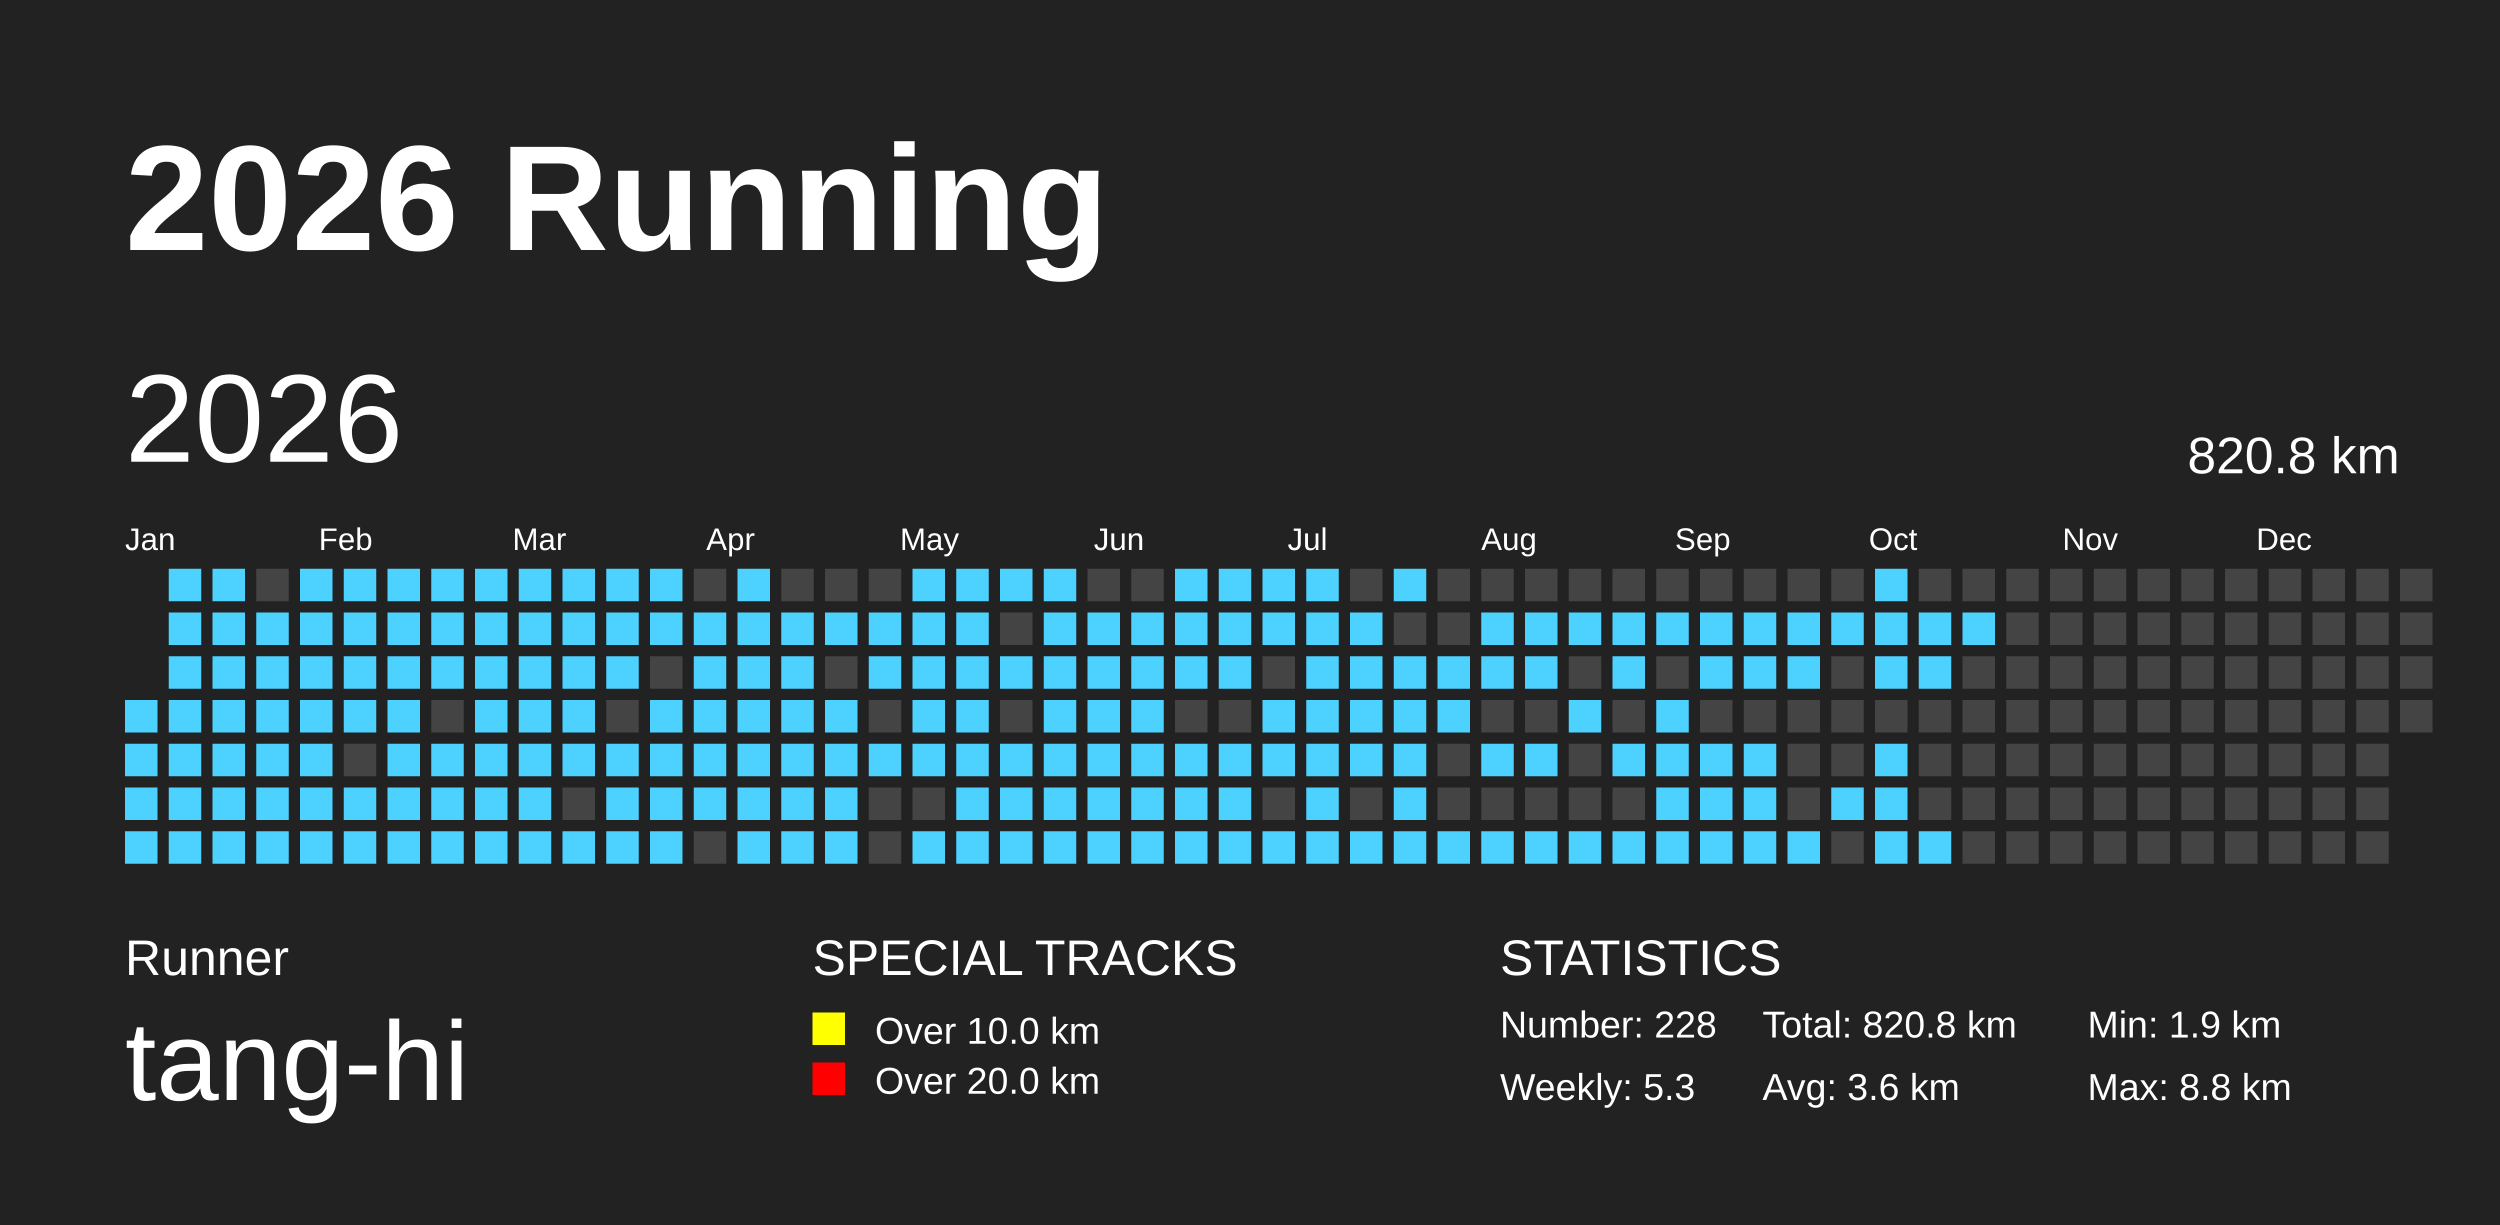
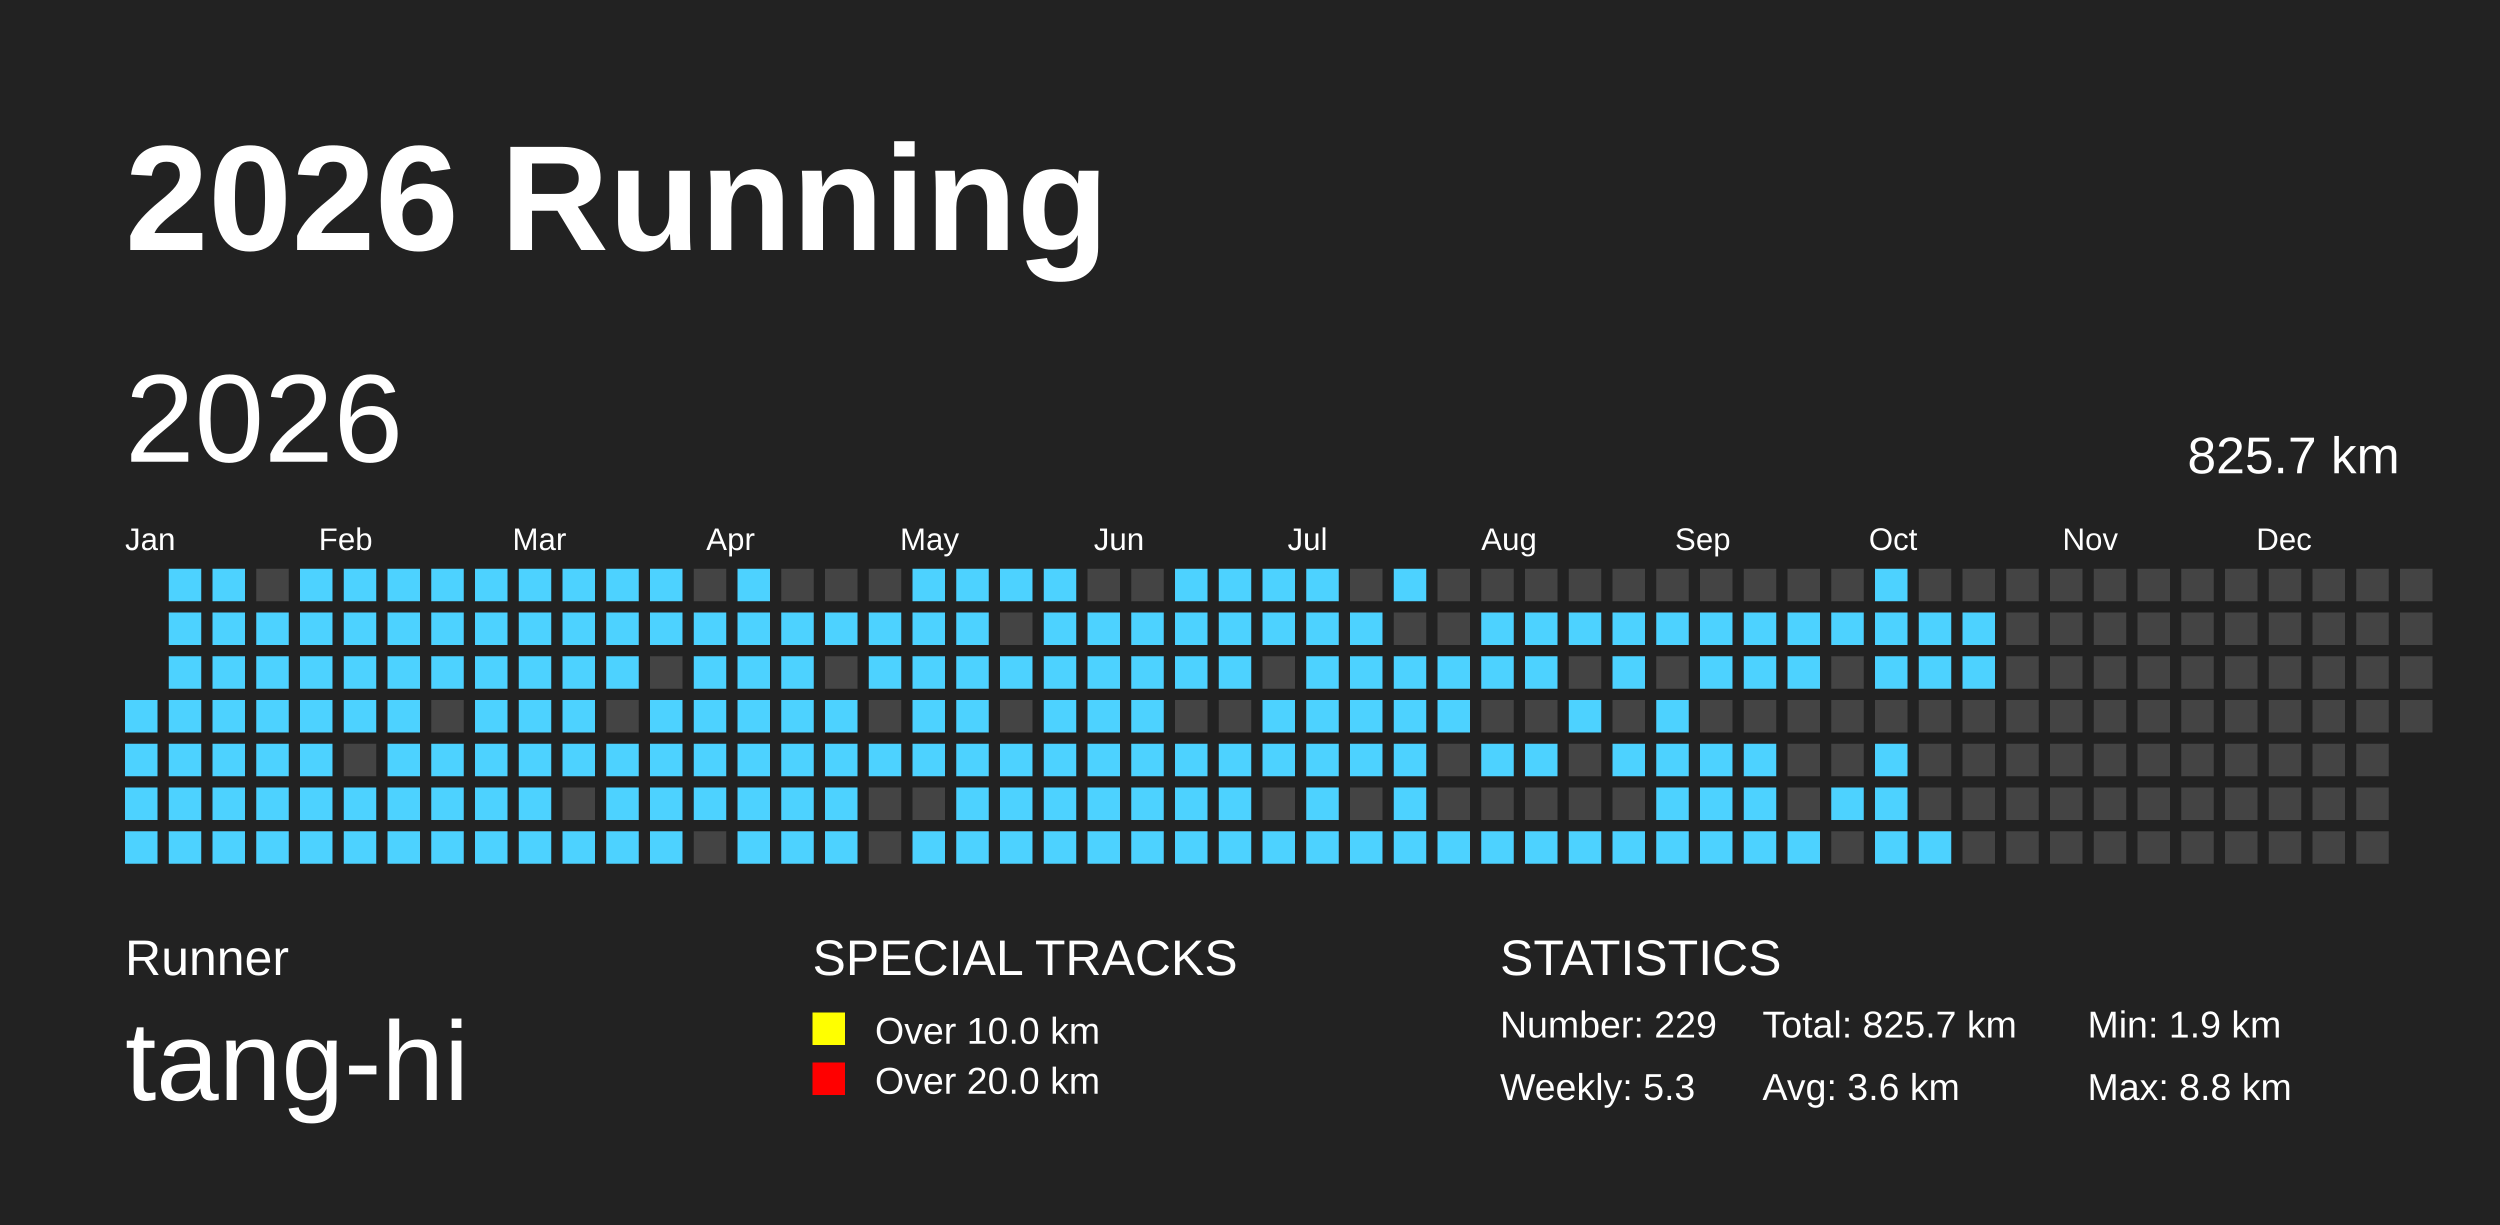
<svg xmlns="http://www.w3.org/2000/svg" baseProfile="full" height="98mm" version="1.1" viewBox="0,0,200,98" width="200mm">
  <defs />
  <rect fill="#222222" height="98" width="200" x="0" y="0" />
  <text fill="#FFFFFF" style="font-size:12px; font-family:Arial; font-weight:bold;" x="10" y="20">2026 Running</text>
  <text fill="#FFFFFF" style="font-size:4px; font-family:Arial" x="10" y="78">Runner</text>
  <text fill="#FFFFFF" style="font-size:9px; font-family:Arial" x="10" y="88">tang-hi</text>
  <text fill="#FFFFFF" style="font-size:4px; font-family:Arial" x="65" y="78">SPECIAL TRACKS</text>
  <rect fill="yellow" height="2.6" width="2.6" x="65" y="81" />
  <text fill="#FFFFFF" style="font-size:3px; font-family:Arial" x="70" y="83.5">Over 10.0 km</text>
  <rect fill="red" height="2.6" width="2.6" x="65" y="85" />
  <text fill="#FFFFFF" style="font-size:3px; font-family:Arial" x="70" y="87.5">Over 20.0 km</text>
  <text fill="#FFFFFF" style="font-size:4px; font-family:Arial" x="120" y="78">STATISTICS</text>
-   <text fill="#FFFFFF" style="font-size:3px; font-family:Arial" x="120" y="83">Number: 228</text>
+   <text fill="#FFFFFF" style="font-size:3px; font-family:Arial" x="120" y="83">Number: 229</text>
  <text fill="#FFFFFF" style="font-size:3px; font-family:Arial" x="120" y="88">Weekly: 5.3</text>
-   <text fill="#FFFFFF" style="font-size:3px; font-family:Arial" x="141" y="83">Total: 820.8 km</text>
+   <text fill="#FFFFFF" style="font-size:3px; font-family:Arial" x="141" y="83">Total: 825.7 km</text>
  <text fill="#FFFFFF" style="font-size:3px; font-family:Arial" x="141" y="88">Avg: 3.6 km</text>
  <text fill="#FFFFFF" style="font-size:3px; font-family:Arial" x="167" y="83">Min: 1.9 km</text>
  <text fill="#FFFFFF" style="font-size:3px; font-family:Arial" x="167" y="88">Max: 8.8 km</text>
  <text dominant-baseline="hanging" fill="#FFFFFF" style="font-size:10.0px; font-family:Arial;" x="10" y="30">2026</text>
-   <text dominant-baseline="hanging" fill="#FFFFFF" style="font-size:4.125px; font-family:Arial;" x="175" y="35">820.8 km</text>
+   <text dominant-baseline="hanging" fill="#FFFFFF" style="font-size:4.125px; font-family:Arial;" x="175" y="35">825.7 km</text>
  <text fill="#FFFFFF" style="font-size:2.5px; font-family:Arial" x="10.0" y="44">Jan</text>
  <text fill="#FFFFFF" style="font-size:2.5px; font-family:Arial" x="25.5" y="44">Feb</text>
  <text fill="#FFFFFF" style="font-size:2.5px; font-family:Arial" x="41.0" y="44">Mar</text>
  <text fill="#FFFFFF" style="font-size:2.5px; font-family:Arial" x="56.5" y="44">Apr</text>
  <text fill="#FFFFFF" style="font-size:2.5px; font-family:Arial" x="72.0" y="44">May</text>
  <text fill="#FFFFFF" style="font-size:2.5px; font-family:Arial" x="87.5" y="44">Jun</text>
  <text fill="#FFFFFF" style="font-size:2.5px; font-family:Arial" x="103.0" y="44">Jul</text>
  <text fill="#FFFFFF" style="font-size:2.5px; font-family:Arial" x="118.5" y="44">Aug</text>
  <text fill="#FFFFFF" style="font-size:2.5px; font-family:Arial" x="134.0" y="44">Sep</text>
  <text fill="#FFFFFF" style="font-size:2.5px; font-family:Arial" x="149.5" y="44">Oct</text>
  <text fill="#FFFFFF" style="font-size:2.5px; font-family:Arial" x="165.0" y="44">Nov</text>
  <text fill="#FFFFFF" style="font-size:2.5px; font-family:Arial" x="180.5" y="44">Dec</text>
  <rect fill="#4DD2FF" height="2.6" width="2.6" x="10.0" y="56.0" />
  <rect fill="#4DD2FF" height="2.6" width="2.6" x="10.0" y="59.5" />
  <rect fill="#4DD2FF" height="2.6" width="2.6" x="10.0" y="63.0" />
  <rect fill="#4DD2FF" height="2.6" width="2.6" x="10.0" y="66.5" />
  <rect fill="#4DD2FF" height="2.6" width="2.6" x="13.5" y="45.5" />
  <rect fill="#4DD2FF" height="2.6" width="2.6" x="13.5" y="49.0" />
  <rect fill="#4DD2FF" height="2.6" width="2.6" x="13.5" y="52.5" />
  <rect fill="#4DD2FF" height="2.6" width="2.6" x="13.5" y="56.0" />
  <rect fill="#4DD2FF" height="2.6" width="2.6" x="13.5" y="59.5" />
  <rect fill="#4DD2FF" height="2.6" width="2.6" x="13.5" y="63.0" />
  <rect fill="#4DD2FF" height="2.6" width="2.6" x="13.5" y="66.5" />
  <rect fill="#4DD2FF" height="2.6" width="2.6" x="17.0" y="45.5" />
  <rect fill="#4DD2FF" height="2.6" width="2.6" x="17.0" y="49.0" />
  <rect fill="#4DD2FF" height="2.6" width="2.6" x="17.0" y="52.5" />
  <rect fill="#4DD2FF" height="2.6" width="2.6" x="17.0" y="56.0" />
  <rect fill="#4DD2FF" height="2.6" width="2.6" x="17.0" y="59.5" />
  <rect fill="#4DD2FF" height="2.6" width="2.6" x="17.0" y="63.0" />
  <rect fill="#4DD2FF" height="2.6" width="2.6" x="17.0" y="66.5" />
  <rect fill="#444444" height="2.6" width="2.6" x="20.5" y="45.5" />
  <rect fill="#4DD2FF" height="2.6" width="2.6" x="20.5" y="49.0" />
  <rect fill="#4DD2FF" height="2.6" width="2.6" x="20.5" y="52.5" />
  <rect fill="#4DD2FF" height="2.6" width="2.6" x="20.5" y="56.0" />
  <rect fill="#4DD2FF" height="2.6" width="2.6" x="20.5" y="59.5" />
  <rect fill="#4DD2FF" height="2.6" width="2.6" x="20.5" y="63.0" />
  <rect fill="#4DD2FF" height="2.6" width="2.6" x="20.5" y="66.5" />
  <rect fill="#4DD2FF" height="2.6" width="2.6" x="24.0" y="45.5" />
  <rect fill="#4DD2FF" height="2.6" width="2.6" x="24.0" y="49.0" />
  <rect fill="#4DD2FF" height="2.6" width="2.6" x="24.0" y="52.5" />
  <rect fill="#4DD2FF" height="2.6" width="2.6" x="24.0" y="56.0" />
  <rect fill="#4DD2FF" height="2.6" width="2.6" x="24.0" y="59.5" />
  <rect fill="#4DD2FF" height="2.6" width="2.6" x="24.0" y="63.0" />
  <rect fill="#4DD2FF" height="2.6" width="2.6" x="24.0" y="66.5" />
  <rect fill="#4DD2FF" height="2.6" width="2.6" x="27.5" y="45.5" />
  <rect fill="#4DD2FF" height="2.6" width="2.6" x="27.5" y="49.0" />
  <rect fill="#4DD2FF" height="2.6" width="2.6" x="27.5" y="52.5" />
  <rect fill="#4DD2FF" height="2.6" width="2.6" x="27.5" y="56.0" />
  <rect fill="#444444" height="2.6" width="2.6" x="27.5" y="59.5" />
  <rect fill="#4DD2FF" height="2.6" width="2.6" x="27.5" y="63.0" />
  <rect fill="#4DD2FF" height="2.6" width="2.6" x="27.5" y="66.5" />
  <rect fill="#4DD2FF" height="2.6" width="2.6" x="31.0" y="45.5" />
  <rect fill="#4DD2FF" height="2.6" width="2.6" x="31.0" y="49.0" />
  <rect fill="#4DD2FF" height="2.6" width="2.6" x="31.0" y="52.5" />
  <rect fill="#4DD2FF" height="2.6" width="2.6" x="31.0" y="56.0" />
  <rect fill="#4DD2FF" height="2.6" width="2.6" x="31.0" y="59.5" />
  <rect fill="#4DD2FF" height="2.6" width="2.6" x="31.0" y="63.0" />
  <rect fill="#4DD2FF" height="2.6" width="2.6" x="31.0" y="66.5" />
  <rect fill="#4DD2FF" height="2.6" width="2.6" x="34.5" y="45.5" />
  <rect fill="#4DD2FF" height="2.6" width="2.6" x="34.5" y="49.0" />
  <rect fill="#4DD2FF" height="2.6" width="2.6" x="34.5" y="52.5" />
  <rect fill="#444444" height="2.6" width="2.6" x="34.5" y="56.0" />
  <rect fill="#4DD2FF" height="2.6" width="2.6" x="34.5" y="59.5" />
  <rect fill="#4DD2FF" height="2.6" width="2.6" x="34.5" y="63.0" />
  <rect fill="#4DD2FF" height="2.6" width="2.6" x="34.5" y="66.5" />
  <rect fill="#4DD2FF" height="2.6" width="2.6" x="38.0" y="45.5" />
  <rect fill="#4DD2FF" height="2.6" width="2.6" x="38.0" y="49.0" />
  <rect fill="#4DD2FF" height="2.6" width="2.6" x="38.0" y="52.5" />
  <rect fill="#4DD2FF" height="2.6" width="2.6" x="38.0" y="56.0" />
  <rect fill="#4DD2FF" height="2.6" width="2.6" x="38.0" y="59.5" />
  <rect fill="#4DD2FF" height="2.6" width="2.6" x="38.0" y="63.0" />
  <rect fill="#4DD2FF" height="2.6" width="2.6" x="38.0" y="66.5" />
  <rect fill="#4DD2FF" height="2.6" width="2.6" x="41.5" y="45.5" />
  <rect fill="#4DD2FF" height="2.6" width="2.6" x="41.5" y="49.0" />
  <rect fill="#4DD2FF" height="2.6" width="2.6" x="41.5" y="52.5" />
  <rect fill="#4DD2FF" height="2.6" width="2.6" x="41.5" y="56.0" />
  <rect fill="#4DD2FF" height="2.6" width="2.6" x="41.5" y="59.5" />
  <rect fill="#4DD2FF" height="2.6" width="2.6" x="41.5" y="63.0" />
  <rect fill="#4DD2FF" height="2.6" width="2.6" x="41.5" y="66.5" />
  <rect fill="#4DD2FF" height="2.6" width="2.6" x="45.0" y="45.5" />
  <rect fill="#4DD2FF" height="2.6" width="2.6" x="45.0" y="49.0" />
  <rect fill="#4DD2FF" height="2.6" width="2.6" x="45.0" y="52.5" />
  <rect fill="#4DD2FF" height="2.6" width="2.6" x="45.0" y="56.0" />
  <rect fill="#4DD2FF" height="2.6" width="2.6" x="45.0" y="59.5" />
  <rect fill="#444444" height="2.6" width="2.6" x="45.0" y="63.0" />
  <rect fill="#4DD2FF" height="2.6" width="2.6" x="45.0" y="66.5" />
  <rect fill="#4DD2FF" height="2.6" width="2.6" x="48.5" y="45.5" />
  <rect fill="#4DD2FF" height="2.6" width="2.6" x="48.5" y="49.0" />
  <rect fill="#4DD2FF" height="2.6" width="2.6" x="48.5" y="52.5" />
  <rect fill="#444444" height="2.6" width="2.6" x="48.5" y="56.0" />
  <rect fill="#4DD2FF" height="2.6" width="2.6" x="48.5" y="59.5" />
  <rect fill="#4DD2FF" height="2.6" width="2.6" x="48.5" y="63.0" />
  <rect fill="#4DD2FF" height="2.6" width="2.6" x="48.5" y="66.5" />
  <rect fill="#4DD2FF" height="2.6" width="2.6" x="52.0" y="45.5" />
  <rect fill="#4DD2FF" height="2.6" width="2.6" x="52.0" y="49.0" />
  <rect fill="#444444" height="2.6" width="2.6" x="52.0" y="52.5" />
  <rect fill="#4DD2FF" height="2.6" width="2.6" x="52.0" y="56.0" />
  <rect fill="#4DD2FF" height="2.6" width="2.6" x="52.0" y="59.5" />
  <rect fill="#4DD2FF" height="2.6" width="2.6" x="52.0" y="63.0" />
  <rect fill="#4DD2FF" height="2.6" width="2.6" x="52.0" y="66.5" />
  <rect fill="#444444" height="2.6" width="2.6" x="55.5" y="45.5" />
  <rect fill="#4DD2FF" height="2.6" width="2.6" x="55.5" y="49.0" />
  <rect fill="#4DD2FF" height="2.6" width="2.6" x="55.5" y="52.5" />
  <rect fill="#4DD2FF" height="2.6" width="2.6" x="55.5" y="56.0" />
  <rect fill="#4DD2FF" height="2.6" width="2.6" x="55.5" y="59.5" />
  <rect fill="#4DD2FF" height="2.6" width="2.6" x="55.5" y="63.0" />
  <rect fill="#444444" height="2.6" width="2.6" x="55.5" y="66.5" />
  <rect fill="#4DD2FF" height="2.6" width="2.6" x="59.0" y="45.5" />
  <rect fill="#4DD2FF" height="2.6" width="2.6" x="59.0" y="49.0" />
  <rect fill="#4DD2FF" height="2.6" width="2.6" x="59.0" y="52.5" />
  <rect fill="#4DD2FF" height="2.6" width="2.6" x="59.0" y="56.0" />
  <rect fill="#4DD2FF" height="2.6" width="2.6" x="59.0" y="59.5" />
  <rect fill="#4DD2FF" height="2.6" width="2.6" x="59.0" y="63.0" />
  <rect fill="#4DD2FF" height="2.6" width="2.6" x="59.0" y="66.5" />
  <rect fill="#444444" height="2.6" width="2.6" x="62.5" y="45.5" />
  <rect fill="#4DD2FF" height="2.6" width="2.6" x="62.5" y="49.0" />
  <rect fill="#4DD2FF" height="2.6" width="2.6" x="62.5" y="52.5" />
  <rect fill="#4DD2FF" height="2.6" width="2.6" x="62.5" y="56.0" />
  <rect fill="#4DD2FF" height="2.6" width="2.6" x="62.5" y="59.5" />
  <rect fill="#4DD2FF" height="2.6" width="2.6" x="62.5" y="63.0" />
  <rect fill="#4DD2FF" height="2.6" width="2.6" x="62.5" y="66.5" />
  <rect fill="#444444" height="2.6" width="2.6" x="66.0" y="45.5" />
  <rect fill="#4DD2FF" height="2.6" width="2.6" x="66.0" y="49.0" />
  <rect fill="#444444" height="2.6" width="2.6" x="66.0" y="52.5" />
  <rect fill="#4DD2FF" height="2.6" width="2.6" x="66.0" y="56.0" />
  <rect fill="#4DD2FF" height="2.6" width="2.6" x="66.0" y="59.5" />
  <rect fill="#4DD2FF" height="2.6" width="2.6" x="66.0" y="63.0" />
  <rect fill="#4DD2FF" height="2.6" width="2.6" x="66.0" y="66.5" />
  <rect fill="#444444" height="2.6" width="2.6" x="69.5" y="45.5" />
  <rect fill="#4DD2FF" height="2.6" width="2.6" x="69.5" y="49.0" />
  <rect fill="#4DD2FF" height="2.6" width="2.6" x="69.5" y="52.5" />
  <rect fill="#444444" height="2.6" width="2.6" x="69.5" y="56.0" />
  <rect fill="#4DD2FF" height="2.6" width="2.6" x="69.5" y="59.5" />
  <rect fill="#444444" height="2.6" width="2.6" x="69.5" y="63.0" />
  <rect fill="#444444" height="2.6" width="2.6" x="69.5" y="66.5" />
  <rect fill="#4DD2FF" height="2.6" width="2.6" x="73.0" y="45.5" />
  <rect fill="#4DD2FF" height="2.6" width="2.6" x="73.0" y="49.0" />
  <rect fill="#4DD2FF" height="2.6" width="2.6" x="73.0" y="52.5" />
  <rect fill="#4DD2FF" height="2.6" width="2.6" x="73.0" y="56.0" />
  <rect fill="#4DD2FF" height="2.6" width="2.6" x="73.0" y="59.5" />
  <rect fill="#444444" height="2.6" width="2.6" x="73.0" y="63.0" />
  <rect fill="#4DD2FF" height="2.6" width="2.6" x="73.0" y="66.5" />
  <rect fill="#4DD2FF" height="2.6" width="2.6" x="76.5" y="45.5" />
  <rect fill="#4DD2FF" height="2.6" width="2.6" x="76.5" y="49.0" />
  <rect fill="#4DD2FF" height="2.6" width="2.6" x="76.5" y="52.5" />
  <rect fill="#4DD2FF" height="2.6" width="2.6" x="76.5" y="56.0" />
  <rect fill="#4DD2FF" height="2.6" width="2.6" x="76.5" y="59.5" />
  <rect fill="#4DD2FF" height="2.6" width="2.6" x="76.5" y="63.0" />
  <rect fill="#4DD2FF" height="2.6" width="2.6" x="76.5" y="66.5" />
  <rect fill="#4DD2FF" height="2.6" width="2.6" x="80.0" y="45.5" />
  <rect fill="#444444" height="2.6" width="2.6" x="80.0" y="49.0" />
  <rect fill="#4DD2FF" height="2.6" width="2.6" x="80.0" y="52.5" />
  <rect fill="#444444" height="2.6" width="2.6" x="80.0" y="56.0" />
  <rect fill="#4DD2FF" height="2.6" width="2.6" x="80.0" y="59.5" />
  <rect fill="#4DD2FF" height="2.6" width="2.6" x="80.0" y="63.0" />
  <rect fill="#4DD2FF" height="2.6" width="2.6" x="80.0" y="66.5" />
  <rect fill="#4DD2FF" height="2.6" width="2.6" x="83.5" y="45.5" />
  <rect fill="#4DD2FF" height="2.6" width="2.6" x="83.5" y="49.0" />
  <rect fill="#4DD2FF" height="2.6" width="2.6" x="83.5" y="52.5" />
  <rect fill="#4DD2FF" height="2.6" width="2.6" x="83.5" y="56.0" />
  <rect fill="#4DD2FF" height="2.6" width="2.6" x="83.5" y="59.5" />
  <rect fill="#4DD2FF" height="2.6" width="2.6" x="83.5" y="63.0" />
  <rect fill="#4DD2FF" height="2.6" width="2.6" x="83.5" y="66.5" />
  <rect fill="#444444" height="2.6" width="2.6" x="87.0" y="45.5" />
  <rect fill="#4DD2FF" height="2.6" width="2.6" x="87.0" y="49.0" />
  <rect fill="#4DD2FF" height="2.6" width="2.6" x="87.0" y="52.5" />
  <rect fill="#4DD2FF" height="2.6" width="2.6" x="87.0" y="56.0" />
  <rect fill="#4DD2FF" height="2.6" width="2.6" x="87.0" y="59.5" />
  <rect fill="#4DD2FF" height="2.6" width="2.6" x="87.0" y="63.0" />
  <rect fill="#4DD2FF" height="2.6" width="2.6" x="87.0" y="66.5" />
  <rect fill="#444444" height="2.6" width="2.6" x="90.5" y="45.5" />
  <rect fill="#4DD2FF" height="2.6" width="2.6" x="90.5" y="49.0" />
  <rect fill="#4DD2FF" height="2.6" width="2.6" x="90.5" y="52.5" />
  <rect fill="#4DD2FF" height="2.6" width="2.6" x="90.5" y="56.0" />
  <rect fill="#4DD2FF" height="2.6" width="2.6" x="90.5" y="59.5" />
  <rect fill="#4DD2FF" height="2.6" width="2.6" x="90.5" y="63.0" />
  <rect fill="#4DD2FF" height="2.6" width="2.6" x="90.5" y="66.5" />
  <rect fill="#4DD2FF" height="2.6" width="2.6" x="94.0" y="45.5" />
  <rect fill="#4DD2FF" height="2.6" width="2.6" x="94.0" y="49.0" />
  <rect fill="#4DD2FF" height="2.6" width="2.6" x="94.0" y="52.5" />
  <rect fill="#444444" height="2.6" width="2.6" x="94.0" y="56.0" />
  <rect fill="#4DD2FF" height="2.6" width="2.6" x="94.0" y="59.5" />
  <rect fill="#4DD2FF" height="2.6" width="2.6" x="94.0" y="63.0" />
  <rect fill="#4DD2FF" height="2.6" width="2.6" x="94.0" y="66.5" />
  <rect fill="#4DD2FF" height="2.6" width="2.6" x="97.5" y="45.5" />
  <rect fill="#4DD2FF" height="2.6" width="2.6" x="97.5" y="49.0" />
  <rect fill="#4DD2FF" height="2.6" width="2.6" x="97.5" y="52.5" />
  <rect fill="#444444" height="2.6" width="2.6" x="97.5" y="56.0" />
  <rect fill="#4DD2FF" height="2.6" width="2.6" x="97.5" y="59.5" />
  <rect fill="#4DD2FF" height="2.6" width="2.6" x="97.5" y="63.0" />
  <rect fill="#4DD2FF" height="2.6" width="2.6" x="97.5" y="66.5" />
  <rect fill="#4DD2FF" height="2.6" width="2.6" x="101.0" y="45.5" />
  <rect fill="#4DD2FF" height="2.6" width="2.6" x="101.0" y="49.0" />
  <rect fill="#444444" height="2.6" width="2.6" x="101.0" y="52.5" />
  <rect fill="#4DD2FF" height="2.6" width="2.6" x="101.0" y="56.0" />
  <rect fill="#4DD2FF" height="2.6" width="2.6" x="101.0" y="59.5" />
  <rect fill="#444444" height="2.6" width="2.6" x="101.0" y="63.0" />
  <rect fill="#4DD2FF" height="2.6" width="2.6" x="101.0" y="66.5" />
  <rect fill="#4DD2FF" height="2.6" width="2.6" x="104.5" y="45.5" />
  <rect fill="#4DD2FF" height="2.6" width="2.6" x="104.5" y="49.0" />
  <rect fill="#4DD2FF" height="2.6" width="2.6" x="104.5" y="52.5" />
  <rect fill="#4DD2FF" height="2.6" width="2.6" x="104.5" y="56.0" />
  <rect fill="#4DD2FF" height="2.6" width="2.6" x="104.5" y="59.5" />
  <rect fill="#4DD2FF" height="2.6" width="2.6" x="104.5" y="63.0" />
  <rect fill="#4DD2FF" height="2.6" width="2.6" x="104.5" y="66.5" />
  <rect fill="#444444" height="2.6" width="2.6" x="108.0" y="45.5" />
  <rect fill="#4DD2FF" height="2.6" width="2.6" x="108.0" y="49.0" />
  <rect fill="#4DD2FF" height="2.6" width="2.6" x="108.0" y="52.5" />
  <rect fill="#4DD2FF" height="2.6" width="2.6" x="108.0" y="56.0" />
  <rect fill="#4DD2FF" height="2.6" width="2.6" x="108.0" y="59.5" />
  <rect fill="#444444" height="2.6" width="2.6" x="108.0" y="63.0" />
  <rect fill="#4DD2FF" height="2.6" width="2.6" x="108.0" y="66.5" />
  <rect fill="#4DD2FF" height="2.6" width="2.6" x="111.5" y="45.5" />
  <rect fill="#444444" height="2.6" width="2.6" x="111.5" y="49.0" />
  <rect fill="#4DD2FF" height="2.6" width="2.6" x="111.5" y="52.5" />
  <rect fill="#4DD2FF" height="2.6" width="2.6" x="111.5" y="56.0" />
  <rect fill="#4DD2FF" height="2.6" width="2.6" x="111.5" y="59.5" />
  <rect fill="#4DD2FF" height="2.6" width="2.6" x="111.5" y="63.0" />
  <rect fill="#4DD2FF" height="2.6" width="2.6" x="111.5" y="66.5" />
  <rect fill="#444444" height="2.6" width="2.6" x="115.0" y="45.5" />
  <rect fill="#444444" height="2.6" width="2.6" x="115.0" y="49.0" />
  <rect fill="#4DD2FF" height="2.6" width="2.6" x="115.0" y="52.5" />
  <rect fill="#4DD2FF" height="2.6" width="2.6" x="115.0" y="56.0" />
  <rect fill="#444444" height="2.6" width="2.6" x="115.0" y="59.5" />
  <rect fill="#444444" height="2.6" width="2.6" x="115.0" y="63.0" />
  <rect fill="#4DD2FF" height="2.6" width="2.6" x="115.0" y="66.5" />
  <rect fill="#444444" height="2.6" width="2.6" x="118.5" y="45.5" />
  <rect fill="#4DD2FF" height="2.6" width="2.6" x="118.5" y="49.0" />
  <rect fill="#4DD2FF" height="2.6" width="2.6" x="118.5" y="52.5" />
  <rect fill="#444444" height="2.6" width="2.6" x="118.5" y="56.0" />
  <rect fill="#4DD2FF" height="2.6" width="2.6" x="118.5" y="59.5" />
  <rect fill="#444444" height="2.6" width="2.6" x="118.5" y="63.0" />
  <rect fill="#4DD2FF" height="2.6" width="2.6" x="118.5" y="66.5" />
  <rect fill="#444444" height="2.6" width="2.6" x="122.0" y="45.5" />
  <rect fill="#4DD2FF" height="2.6" width="2.6" x="122.0" y="49.0" />
  <rect fill="#4DD2FF" height="2.6" width="2.6" x="122.0" y="52.5" />
  <rect fill="#444444" height="2.6" width="2.6" x="122.0" y="56.0" />
  <rect fill="#4DD2FF" height="2.6" width="2.6" x="122.0" y="59.5" />
  <rect fill="#444444" height="2.6" width="2.6" x="122.0" y="63.0" />
  <rect fill="#4DD2FF" height="2.6" width="2.6" x="122.0" y="66.5" />
  <rect fill="#444444" height="2.6" width="2.6" x="125.5" y="45.5" />
  <rect fill="#4DD2FF" height="2.6" width="2.6" x="125.5" y="49.0" />
  <rect fill="#444444" height="2.6" width="2.6" x="125.5" y="52.5" />
  <rect fill="#4DD2FF" height="2.6" width="2.6" x="125.5" y="56.0" />
  <rect fill="#444444" height="2.6" width="2.6" x="125.5" y="59.5" />
  <rect fill="#444444" height="2.6" width="2.6" x="125.5" y="63.0" />
  <rect fill="#4DD2FF" height="2.6" width="2.6" x="125.5" y="66.5" />
  <rect fill="#444444" height="2.6" width="2.6" x="129.0" y="45.5" />
  <rect fill="#4DD2FF" height="2.6" width="2.6" x="129.0" y="49.0" />
  <rect fill="#4DD2FF" height="2.6" width="2.6" x="129.0" y="52.5" />
  <rect fill="#444444" height="2.6" width="2.6" x="129.0" y="56.0" />
  <rect fill="#4DD2FF" height="2.6" width="2.6" x="129.0" y="59.5" />
  <rect fill="#444444" height="2.6" width="2.6" x="129.0" y="63.0" />
  <rect fill="#4DD2FF" height="2.6" width="2.6" x="129.0" y="66.5" />
  <rect fill="#444444" height="2.6" width="2.6" x="132.5" y="45.5" />
  <rect fill="#4DD2FF" height="2.6" width="2.6" x="132.5" y="49.0" />
  <rect fill="#444444" height="2.6" width="2.6" x="132.5" y="52.5" />
  <rect fill="#4DD2FF" height="2.6" width="2.6" x="132.5" y="56.0" />
  <rect fill="#4DD2FF" height="2.6" width="2.6" x="132.5" y="59.5" />
  <rect fill="#4DD2FF" height="2.6" width="2.6" x="132.5" y="63.0" />
  <rect fill="#4DD2FF" height="2.6" width="2.6" x="132.5" y="66.5" />
  <rect fill="#444444" height="2.6" width="2.6" x="136.0" y="45.5" />
  <rect fill="#4DD2FF" height="2.6" width="2.6" x="136.0" y="49.0" />
  <rect fill="#4DD2FF" height="2.6" width="2.6" x="136.0" y="52.5" />
  <rect fill="#444444" height="2.6" width="2.6" x="136.0" y="56.0" />
  <rect fill="#4DD2FF" height="2.6" width="2.6" x="136.0" y="59.5" />
  <rect fill="#4DD2FF" height="2.6" width="2.6" x="136.0" y="63.0" />
  <rect fill="#4DD2FF" height="2.6" width="2.6" x="136.0" y="66.5" />
  <rect fill="#444444" height="2.6" width="2.6" x="139.5" y="45.5" />
  <rect fill="#4DD2FF" height="2.6" width="2.6" x="139.5" y="49.0" />
  <rect fill="#4DD2FF" height="2.6" width="2.6" x="139.5" y="52.5" />
  <rect fill="#444444" height="2.6" width="2.6" x="139.5" y="56.0" />
  <rect fill="#4DD2FF" height="2.6" width="2.6" x="139.5" y="59.5" />
  <rect fill="#4DD2FF" height="2.6" width="2.6" x="139.5" y="63.0" />
  <rect fill="#4DD2FF" height="2.6" width="2.6" x="139.5" y="66.5" />
  <rect fill="#444444" height="2.6" width="2.6" x="143.0" y="45.5" />
  <rect fill="#4DD2FF" height="2.6" width="2.6" x="143.0" y="49.0" />
  <rect fill="#4DD2FF" height="2.6" width="2.6" x="143.0" y="52.5" />
  <rect fill="#444444" height="2.6" width="2.6" x="143.0" y="56.0" />
  <rect fill="#444444" height="2.6" width="2.6" x="143.0" y="59.5" />
  <rect fill="#444444" height="2.6" width="2.6" x="143.0" y="63.0" />
  <rect fill="#4DD2FF" height="2.6" width="2.6" x="143.0" y="66.5" />
  <rect fill="#444444" height="2.6" width="2.6" x="146.5" y="45.5" />
  <rect fill="#4DD2FF" height="2.6" width="2.6" x="146.5" y="49.0" />
  <rect fill="#444444" height="2.6" width="2.6" x="146.5" y="52.5" />
  <rect fill="#444444" height="2.6" width="2.6" x="146.5" y="56.0" />
  <rect fill="#444444" height="2.6" width="2.6" x="146.5" y="59.5" />
  <rect fill="#4DD2FF" height="2.6" width="2.6" x="146.5" y="63.0" />
  <rect fill="#444444" height="2.6" width="2.6" x="146.5" y="66.5" />
  <rect fill="#4DD2FF" height="2.6" width="2.6" x="150.0" y="45.5" />
  <rect fill="#4DD2FF" height="2.6" width="2.6" x="150.0" y="49.0" />
  <rect fill="#4DD2FF" height="2.6" width="2.6" x="150.0" y="52.5" />
  <rect fill="#444444" height="2.6" width="2.6" x="150.0" y="56.0" />
  <rect fill="#4DD2FF" height="2.6" width="2.6" x="150.0" y="59.5" />
  <rect fill="#4DD2FF" height="2.6" width="2.6" x="150.0" y="63.0" />
  <rect fill="#4DD2FF" height="2.6" width="2.6" x="150.0" y="66.5" />
  <rect fill="#444444" height="2.6" width="2.6" x="153.5" y="45.5" />
  <rect fill="#4DD2FF" height="2.6" width="2.6" x="153.5" y="49.0" />
  <rect fill="#4DD2FF" height="2.6" width="2.6" x="153.5" y="52.5" />
  <rect fill="#444444" height="2.6" width="2.6" x="153.5" y="56.0" />
  <rect fill="#444444" height="2.6" width="2.6" x="153.5" y="59.5" />
  <rect fill="#444444" height="2.6" width="2.6" x="153.5" y="63.0" />
  <rect fill="#4DD2FF" height="2.6" width="2.6" x="153.5" y="66.5" />
  <rect fill="#444444" height="2.6" width="2.6" x="157.0" y="45.5" />
  <rect fill="#4DD2FF" height="2.6" width="2.6" x="157.0" y="49.0" />
-   <rect fill="#444444" height="2.6" width="2.6" x="157.0" y="52.5" />
+   <rect fill="#4DD2FF" height="2.6" width="2.6" x="157.0" y="52.5" />
  <rect fill="#444444" height="2.6" width="2.6" x="157.0" y="56.0" />
  <rect fill="#444444" height="2.6" width="2.6" x="157.0" y="59.5" />
  <rect fill="#444444" height="2.6" width="2.6" x="157.0" y="63.0" />
  <rect fill="#444444" height="2.6" width="2.6" x="157.0" y="66.5" />
  <rect fill="#444444" height="2.6" width="2.6" x="160.5" y="45.5" />
  <rect fill="#444444" height="2.6" width="2.6" x="160.5" y="49.0" />
  <rect fill="#444444" height="2.6" width="2.6" x="160.5" y="52.5" />
  <rect fill="#444444" height="2.6" width="2.6" x="160.5" y="56.0" />
  <rect fill="#444444" height="2.6" width="2.6" x="160.5" y="59.5" />
  <rect fill="#444444" height="2.6" width="2.6" x="160.5" y="63.0" />
  <rect fill="#444444" height="2.6" width="2.6" x="160.5" y="66.5" />
  <rect fill="#444444" height="2.6" width="2.6" x="164.0" y="45.5" />
  <rect fill="#444444" height="2.6" width="2.6" x="164.0" y="49.0" />
  <rect fill="#444444" height="2.6" width="2.6" x="164.0" y="52.5" />
  <rect fill="#444444" height="2.6" width="2.6" x="164.0" y="56.0" />
  <rect fill="#444444" height="2.6" width="2.6" x="164.0" y="59.5" />
  <rect fill="#444444" height="2.6" width="2.6" x="164.0" y="63.0" />
  <rect fill="#444444" height="2.6" width="2.6" x="164.0" y="66.5" />
  <rect fill="#444444" height="2.6" width="2.6" x="167.5" y="45.5" />
  <rect fill="#444444" height="2.6" width="2.6" x="167.5" y="49.0" />
  <rect fill="#444444" height="2.6" width="2.6" x="167.5" y="52.5" />
  <rect fill="#444444" height="2.6" width="2.6" x="167.5" y="56.0" />
  <rect fill="#444444" height="2.6" width="2.6" x="167.5" y="59.5" />
  <rect fill="#444444" height="2.6" width="2.6" x="167.5" y="63.0" />
  <rect fill="#444444" height="2.6" width="2.6" x="167.5" y="66.5" />
  <rect fill="#444444" height="2.6" width="2.6" x="171.0" y="45.5" />
  <rect fill="#444444" height="2.6" width="2.6" x="171.0" y="49.0" />
  <rect fill="#444444" height="2.6" width="2.6" x="171.0" y="52.5" />
  <rect fill="#444444" height="2.6" width="2.6" x="171.0" y="56.0" />
  <rect fill="#444444" height="2.6" width="2.6" x="171.0" y="59.5" />
  <rect fill="#444444" height="2.6" width="2.6" x="171.0" y="63.0" />
  <rect fill="#444444" height="2.6" width="2.6" x="171.0" y="66.5" />
  <rect fill="#444444" height="2.6" width="2.6" x="174.5" y="45.5" />
  <rect fill="#444444" height="2.6" width="2.6" x="174.5" y="49.0" />
  <rect fill="#444444" height="2.6" width="2.6" x="174.5" y="52.5" />
  <rect fill="#444444" height="2.6" width="2.6" x="174.5" y="56.0" />
  <rect fill="#444444" height="2.6" width="2.6" x="174.5" y="59.5" />
  <rect fill="#444444" height="2.6" width="2.6" x="174.5" y="63.0" />
  <rect fill="#444444" height="2.6" width="2.6" x="174.5" y="66.5" />
  <rect fill="#444444" height="2.6" width="2.6" x="178.0" y="45.5" />
  <rect fill="#444444" height="2.6" width="2.6" x="178.0" y="49.0" />
  <rect fill="#444444" height="2.6" width="2.6" x="178.0" y="52.5" />
  <rect fill="#444444" height="2.6" width="2.6" x="178.0" y="56.0" />
  <rect fill="#444444" height="2.6" width="2.6" x="178.0" y="59.5" />
  <rect fill="#444444" height="2.6" width="2.6" x="178.0" y="63.0" />
  <rect fill="#444444" height="2.6" width="2.6" x="178.0" y="66.5" />
  <rect fill="#444444" height="2.6" width="2.6" x="181.5" y="45.5" />
  <rect fill="#444444" height="2.6" width="2.6" x="181.5" y="49.0" />
  <rect fill="#444444" height="2.6" width="2.6" x="181.5" y="52.5" />
  <rect fill="#444444" height="2.6" width="2.6" x="181.5" y="56.0" />
  <rect fill="#444444" height="2.6" width="2.6" x="181.5" y="59.5" />
  <rect fill="#444444" height="2.6" width="2.6" x="181.5" y="63.0" />
  <rect fill="#444444" height="2.6" width="2.6" x="181.5" y="66.5" />
  <rect fill="#444444" height="2.6" width="2.6" x="185.0" y="45.5" />
  <rect fill="#444444" height="2.6" width="2.6" x="185.0" y="49.0" />
  <rect fill="#444444" height="2.6" width="2.6" x="185.0" y="52.5" />
  <rect fill="#444444" height="2.6" width="2.6" x="185.0" y="56.0" />
  <rect fill="#444444" height="2.6" width="2.6" x="185.0" y="59.5" />
  <rect fill="#444444" height="2.6" width="2.6" x="185.0" y="63.0" />
  <rect fill="#444444" height="2.6" width="2.6" x="185.0" y="66.5" />
  <rect fill="#444444" height="2.6" width="2.6" x="188.5" y="45.5" />
  <rect fill="#444444" height="2.6" width="2.6" x="188.5" y="49.0" />
  <rect fill="#444444" height="2.6" width="2.6" x="188.5" y="52.5" />
  <rect fill="#444444" height="2.6" width="2.6" x="188.5" y="56.0" />
  <rect fill="#444444" height="2.6" width="2.6" x="188.5" y="59.5" />
  <rect fill="#444444" height="2.6" width="2.6" x="188.5" y="63.0" />
  <rect fill="#444444" height="2.6" width="2.6" x="188.5" y="66.5" />
  <rect fill="#444444" height="2.6" width="2.6" x="192.0" y="45.5" />
  <rect fill="#444444" height="2.6" width="2.6" x="192.0" y="49.0" />
  <rect fill="#444444" height="2.6" width="2.6" x="192.0" y="52.5" />
  <rect fill="#444444" height="2.6" width="2.6" x="192.0" y="56.0" />
</svg>
